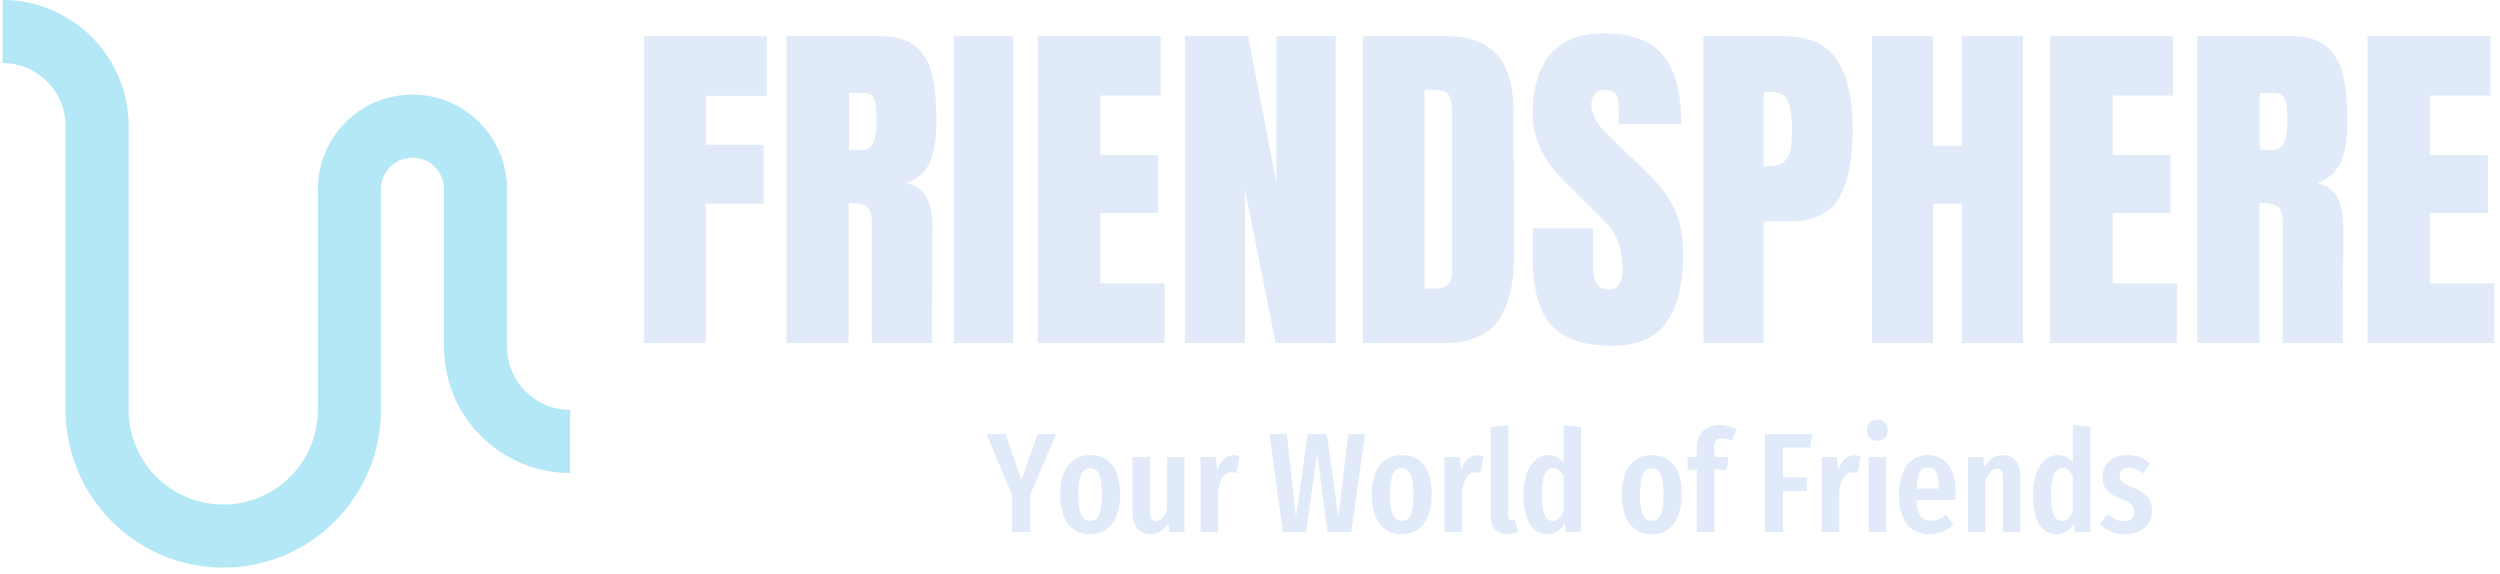
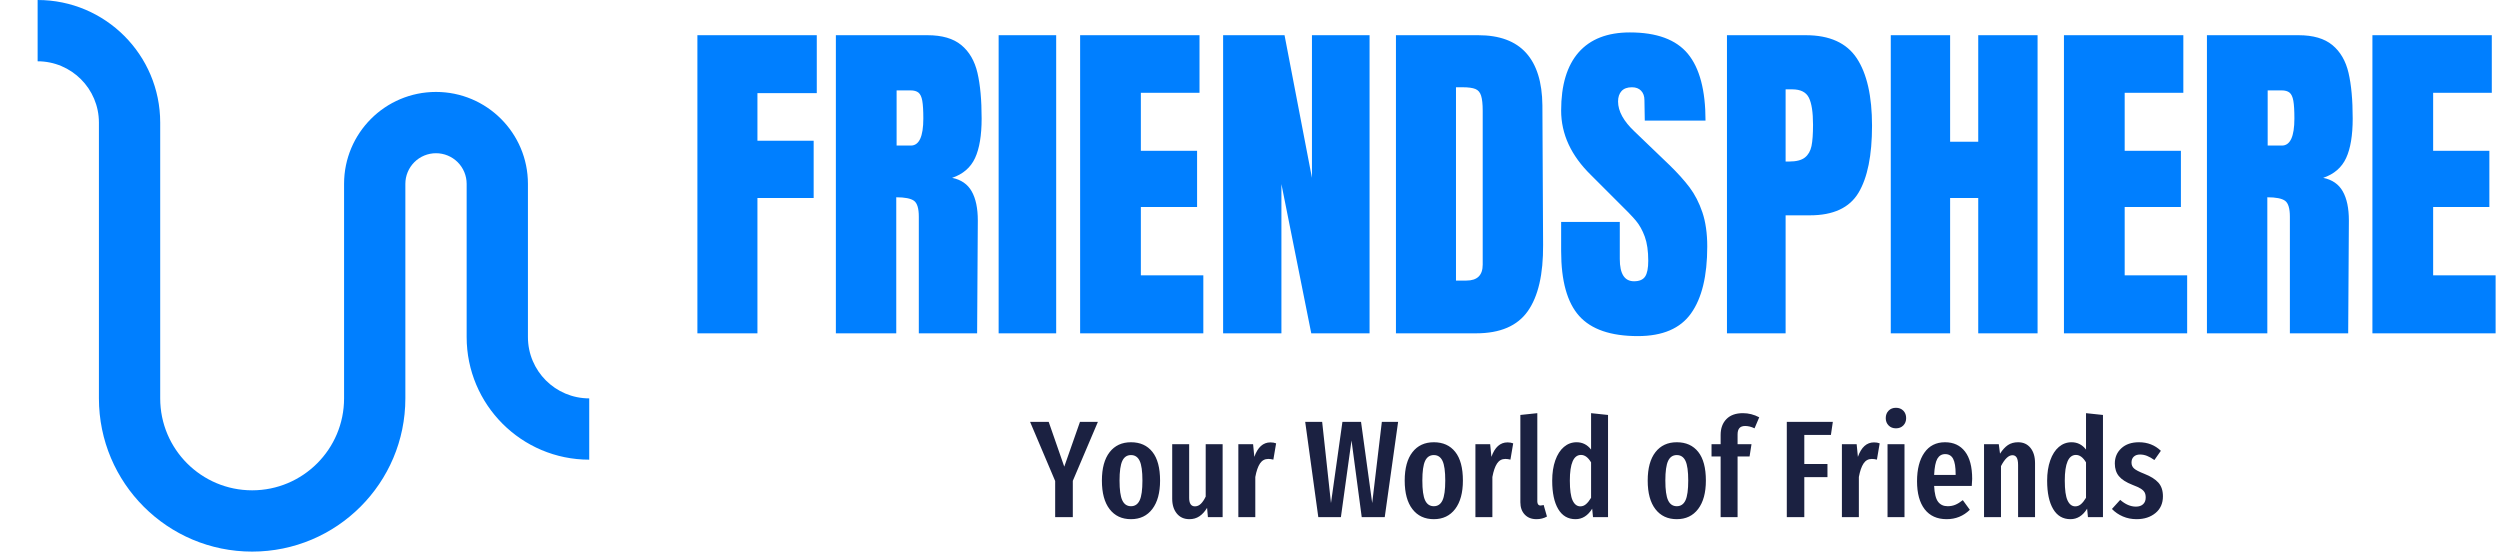
- <svg xmlns="http://www.w3.org/2000/svg" version="1.1" width="1500" height="344" viewBox="0 0 1500 344">
-   <g transform="matrix(1,0,0,1,-0.9090909,-1.722991)">
-     <svg viewBox="0 0 396 91" data-background-color="#1f299c" preserveAspectRatio="xMidYMid meet" height="344" width="1500">
-       <g id="tight-bounds" transform="matrix(1,0,0,1,0.24,0.4557912)">
-         <svg viewBox="0 0 395.52 90.088" height="90.088" width="395.52">
+ <svg xmlns="http://www.w3.org/2000/svg" version="1.1" width="1500" height="333" viewBox="0 0 1500 333">
+   <g transform="matrix(1,0,0,1,-0.9090909,-1.019885)">
+     <svg viewBox="0 0 396 88" data-background-color="#e9e2da" preserveAspectRatio="xMidYMid meet" height="333" width="1500">
+       <g id="tight-bounds" transform="matrix(1,0,0,1,0.24,0.2695192)">
+         <svg viewBox="0 0 395.52 87.461" height="87.461" width="395.52">
          <g>
-             <svg viewBox="0 0 532.597 121.311" height="90.088" width="395.52">
-               <g transform="matrix(1,0,0,1,137.0771,7.131519)">
+             <svg viewBox="0 0 548.597 121.311" height="87.461" width="395.52">
+               <g transform="matrix(1,0,0,1,153.0771,7.131519)">
                <svg viewBox="0 0 395.52 107.048" height="107.048" width="395.52">
                  <g id="textblocktransform">
                    <svg viewBox="0 0 395.52 107.048" height="107.048" width="395.52" id="textblock">
                      <g>
                        <svg viewBox="0 0 395.52 66.785" height="66.785" width="395.52">
                          <g transform="matrix(1,0,0,1,0,0)">
-                             <svg width="395.52" viewBox="1.9 -43.35 259.07 43.75" height="66.785" data-palette-color="#e1eaf9">
-                               <path d="M10.55 0L1.9 0 1.9-42.95 19.1-42.95 19.1-34.6 10.55-34.6 10.55-27.75 18.65-27.75 18.65-19.5 10.55-19.5 10.55 0ZM21.85 0L21.85-42.95 35.05-42.95Q38.2-42.95 39.92-41.53 41.65-40.1 42.25-37.52 42.85-34.95 42.85-30.95L42.85-30.95Q42.85-27.3 41.9-25.25 40.95-23.2 38.6-22.4L38.6-22.4Q40.55-22 41.42-20.45 42.3-18.9 42.3-16.25L42.3-16.25 42.2 0 33.8 0 33.8-16.8Q33.8-18.6 33.1-19.1 32.4-19.6 30.55-19.6L30.55-19.6 30.55 0 21.85 0ZM30.6-27.05L32.65-27.05Q34.45-27.05 34.45-30.95L34.45-30.95Q34.45-32.65 34.3-33.5 34.15-34.35 33.75-34.68 33.35-35 32.6-35L32.6-35 30.6-35 30.6-27.05ZM53.59 0L45.3 0 45.3-42.95 53.59-42.95 53.59 0ZM74.79 0L57.04 0 57.04-42.95 74.24-42.95 74.24-34.65 65.79-34.65 65.79-26.3 73.89-26.3 73.89-18.2 65.79-18.2 65.79-8.35 74.79-8.35 74.79 0ZM86.04 0L77.64 0 77.64-42.95 86.49-42.95 90.44-22.4 90.44-42.95 98.74-42.95 98.74 0 90.34 0 86.04-21.5 86.04 0ZM102.54 0L102.54-42.95 114.39-42.95Q118.99-42.95 121.29-40.4 123.59-37.85 123.64-32.85L123.64-32.85 123.74-12.75Q123.79-6.4 121.54-3.2 119.29 0 114.09 0L114.09 0 102.54 0ZM111.19-7.6L112.69-7.6Q115.04-7.6 115.04-9.9L115.04-9.9 115.04-32.05Q115.04-33.5 114.81-34.23 114.59-34.95 113.99-35.2 113.39-35.45 112.14-35.45L112.14-35.45 111.19-35.45 111.19-7.6ZM137.39 0.4Q131.54 0.4 128.94-2.5 126.34-5.4 126.34-11.85L126.34-11.85 126.34-16.05 134.79-16.05 134.79-10.7Q134.79-7.5 136.84-7.5L136.84-7.5Q137.99-7.5 138.44-8.18 138.89-8.85 138.89-10.45L138.89-10.45Q138.89-12.55 138.39-13.93 137.89-15.3 137.11-16.23 136.34-17.15 134.34-19.1L134.34-19.1 130.64-22.8Q126.34-27 126.34-32.1L126.34-32.1Q126.34-37.6 128.86-40.48 131.39-43.35 136.24-43.35L136.24-43.35Q142.04-43.35 144.59-40.28 147.14-37.2 147.14-30.65L147.14-30.65 138.39-30.65 138.34-33.6Q138.34-34.45 137.86-34.95 137.39-35.45 136.54-35.45L136.54-35.45Q135.54-35.45 135.04-34.9 134.54-34.35 134.54-33.4L134.54-33.4Q134.54-31.3 136.94-29.05L136.94-29.05 141.94-24.25Q143.69-22.55 144.84-21.03 145.99-19.5 146.69-17.43 147.39-15.35 147.39-12.5L147.39-12.5Q147.39-6.15 145.06-2.88 142.74 0.4 137.39 0.4L137.39 0.4ZM150.23 0L150.23-42.95 161.58-42.95Q166.73-42.95 168.93-39.63 171.13-36.3 171.13-29.9L171.13-29.9Q171.13-23.5 169.18-20.25 167.23-17 162.18-17L162.18-17 158.68-17 158.68 0 150.23 0ZM158.68-24.75L159.18-24.75Q160.73-24.75 161.46-25.33 162.18-25.9 162.41-26.98 162.63-28.05 162.63-30.05L162.63-30.05Q162.63-32.75 162.03-33.95 161.43-35.15 159.63-35.15L159.63-35.15 158.68-35.15 158.68-24.75ZM182.38 0L173.83 0 173.83-42.95 182.38-42.95 182.38-27.6 186.43-27.6 186.43-42.95 194.98-42.95 194.98 0 186.43 0 186.43-19.5 182.38-19.5 182.38 0ZM216.53 0L198.78 0 198.78-42.95 215.98-42.95 215.98-34.65 207.53-34.65 207.53-26.3 215.63-26.3 215.63-18.2 207.53-18.2 207.53-8.35 216.53-8.35 216.53 0ZM219.38 0L219.38-42.95 232.58-42.95Q235.73-42.95 237.45-41.53 239.18-40.1 239.78-37.52 240.38-34.95 240.38-30.95L240.38-30.95Q240.38-27.3 239.43-25.25 238.48-23.2 236.13-22.4L236.13-22.4Q238.08-22 238.95-20.45 239.83-18.9 239.83-16.25L239.83-16.25 239.73 0 231.33 0 231.33-16.8Q231.33-18.6 230.63-19.1 229.93-19.6 228.08-19.6L228.08-19.6 228.08 0 219.38 0ZM228.13-27.05L230.18-27.05Q231.98-27.05 231.98-30.95L231.98-30.95Q231.98-32.65 231.83-33.5 231.68-34.35 231.28-34.68 230.88-35 230.13-35L230.13-35 228.13-35 228.13-27.05ZM260.97 0L243.22 0 243.22-42.95 260.42-42.95 260.42-34.65 251.97-34.65 251.97-26.3 260.07-26.3 260.07-18.2 251.97-18.2 251.97-8.35 260.97-8.35 260.97 0Z" opacity="1" transform="matrix(1,0,0,1,0,0)" fill="#e1eaf9" class="wordmark-text-0" data-fill-palette-color="primary" id="text-0" />
+                             <svg width="395.52" viewBox="1.9 -43.35 259.07 43.75" height="66.785" data-palette-color="#007fff">
+                               <path d="M10.55 0L1.9 0 1.9-42.95 19.1-42.95 19.1-34.6 10.55-34.6 10.55-27.75 18.65-27.75 18.65-19.5 10.55-19.5 10.55 0ZM21.85 0L21.85-42.95 35.05-42.95Q38.2-42.95 39.92-41.53 41.65-40.1 42.25-37.52 42.85-34.95 42.85-30.95L42.85-30.95Q42.85-27.3 41.9-25.25 40.95-23.2 38.6-22.4L38.6-22.4Q40.55-22 41.42-20.45 42.3-18.9 42.3-16.25L42.3-16.25 42.2 0 33.8 0 33.8-16.8Q33.8-18.6 33.1-19.1 32.4-19.6 30.55-19.6L30.55-19.6 30.55 0 21.85 0ZM30.6-27.05L32.65-27.05Q34.45-27.05 34.45-30.95L34.45-30.95Q34.45-32.65 34.3-33.5 34.15-34.35 33.75-34.68 33.35-35 32.6-35L32.6-35 30.6-35 30.6-27.05ZM53.59 0L45.3 0 45.3-42.95 53.59-42.95 53.59 0ZM74.79 0L57.04 0 57.04-42.95 74.24-42.95 74.24-34.65 65.79-34.65 65.79-26.3 73.89-26.3 73.89-18.2 65.79-18.2 65.79-8.35 74.79-8.35 74.79 0ZM86.04 0L77.64 0 77.64-42.95 86.49-42.95 90.44-22.4 90.44-42.95 98.74-42.95 98.74 0 90.34 0 86.04-21.5 86.04 0ZM102.54 0L102.54-42.95 114.39-42.95Q118.99-42.95 121.29-40.4 123.59-37.85 123.64-32.85L123.64-32.85 123.74-12.75Q123.79-6.4 121.54-3.2 119.29 0 114.09 0L114.09 0 102.54 0ZM111.19-7.6L112.69-7.6Q115.04-7.6 115.04-9.9L115.04-9.9 115.04-32.05Q115.04-33.5 114.81-34.23 114.59-34.95 113.99-35.2 113.39-35.45 112.14-35.45L112.14-35.45 111.19-35.45 111.19-7.6ZM137.39 0.4Q131.54 0.4 128.94-2.5 126.34-5.4 126.34-11.85L126.34-11.85 126.34-16.05 134.79-16.05 134.79-10.7Q134.79-7.5 136.84-7.5L136.84-7.5Q137.99-7.5 138.44-8.18 138.89-8.85 138.89-10.45L138.89-10.45Q138.89-12.55 138.39-13.93 137.89-15.3 137.11-16.23 136.34-17.15 134.34-19.1L134.34-19.1 130.64-22.8Q126.34-27 126.34-32.1L126.34-32.1Q126.34-37.6 128.86-40.48 131.39-43.35 136.24-43.35L136.24-43.35Q142.04-43.35 144.59-40.28 147.14-37.2 147.14-30.65L147.14-30.65 138.39-30.65 138.34-33.6Q138.34-34.45 137.86-34.95 137.39-35.45 136.54-35.45L136.54-35.45Q135.54-35.45 135.04-34.9 134.54-34.35 134.54-33.4L134.54-33.4Q134.54-31.3 136.94-29.05L136.94-29.05 141.94-24.25Q143.69-22.55 144.84-21.03 145.99-19.5 146.69-17.43 147.39-15.35 147.39-12.5L147.39-12.5Q147.39-6.15 145.06-2.88 142.74 0.4 137.39 0.4L137.39 0.4ZM150.23 0L150.23-42.95 161.58-42.95Q166.73-42.95 168.93-39.63 171.13-36.3 171.13-29.9L171.13-29.9Q171.13-23.5 169.18-20.25 167.23-17 162.18-17L162.18-17 158.68-17 158.68 0 150.23 0ZM158.68-24.75L159.18-24.75Q160.73-24.75 161.46-25.33 162.18-25.9 162.41-26.98 162.63-28.05 162.63-30.05L162.63-30.05Q162.63-32.75 162.03-33.95 161.43-35.15 159.63-35.15L159.63-35.15 158.68-35.15 158.68-24.75ZM182.38 0L173.83 0 173.83-42.95 182.38-42.95 182.38-27.6 186.43-27.6 186.43-42.95 194.98-42.95 194.98 0 186.43 0 186.43-19.5 182.38-19.5 182.38 0ZM216.53 0L198.78 0 198.78-42.95 215.98-42.95 215.98-34.65 207.53-34.65 207.53-26.3 215.63-26.3 215.63-18.2 207.53-18.2 207.53-8.35 216.53-8.35 216.53 0ZM219.38 0L219.38-42.95 232.58-42.95Q235.73-42.95 237.45-41.53 239.18-40.1 239.78-37.52 240.38-34.95 240.38-30.95L240.38-30.95Q240.38-27.3 239.43-25.25 238.48-23.2 236.13-22.4L236.13-22.4Q238.08-22 238.95-20.45 239.83-18.9 239.83-16.25L239.83-16.25 239.73 0 231.33 0 231.33-16.8Q231.33-18.6 230.63-19.1 229.93-19.6 228.08-19.6L228.08-19.6 228.08 0 219.38 0ZM228.13-27.05L230.18-27.05Q231.98-27.05 231.98-30.95L231.98-30.95Q231.98-32.65 231.83-33.5 231.68-34.35 231.28-34.68 230.88-35 230.13-35L230.13-35 228.13-35 228.13-27.05ZM260.97 0L243.22 0 243.22-42.95 260.42-42.95 260.42-34.65 251.97-34.65 251.97-26.3 260.07-26.3 260.07-18.2 251.97-18.2 251.97-8.35 260.97-8.35 260.97 0Z" opacity="1" transform="matrix(1,0,0,1,0,0)" fill="#007fff" class="wordmark-text-0" data-fill-palette-color="primary" id="text-0" />
                            </svg>
                          </g>
                        </svg>
                      </g>
                      <g transform="matrix(1,0,0,1,73.1712,82.55137)">
                        <svg viewBox="0 0 249.178 24.496" height="24.496" width="249.178">
                          <g transform="matrix(1,0,0,1,0,0)">
-                             <svg width="249.178" viewBox="-0.25 -39.65 410.9 40.4" height="24.496" data-palette-color="#e1eaf9">
-                               <path d="M17.85-34.55L24.35-34.55 15.25-13.15 15.25 0 8.85 0 8.85-13.1-0.25-34.55 6.5-34.55 12.15-18.3 17.85-34.55ZM36.35-27.15Q41.35-27.15 44.12-23.65 46.9-20.15 46.9-13.25L46.9-13.25Q46.9-6.65 44.1-2.95 41.3 0.75 36.35 0.75L36.35 0.75Q31.4 0.75 28.6-2.88 25.8-6.5 25.8-13.25L25.8-13.25Q25.8-19.95 28.6-23.55 31.4-27.15 36.35-27.15L36.35-27.15ZM36.35-22.5Q34.2-22.5 33.2-20.38 32.2-18.25 32.2-13.25L32.2-13.25Q32.2-8.2 33.2-6.08 34.2-3.95 36.35-3.95L36.35-3.95Q38.5-3.95 39.5-6.08 40.5-8.2 40.5-13.25L40.5-13.25Q40.5-18.3 39.5-20.4 38.5-22.5 36.35-22.5L36.35-22.5ZM69.59-26.45L69.59 0 64.25 0 63.95-3.35Q62.7-1.3 61.14-0.28 59.59 0.75 57.55 0.75L57.55 0.75Q54.64 0.75 52.97-1.3 51.3-3.35 51.3-6.65L51.3-6.65 51.3-26.45 57.45-26.45 57.45-7Q57.45-3.9 59.55-3.9L59.55-3.9Q60.74-3.9 61.7-4.83 62.64-5.75 63.45-7.45L63.45-7.45 63.45-26.45 69.59-26.45ZM86.94-27.1Q88.09-27.1 88.99-26.75L88.99-26.75 87.99-20.85Q86.99-21.1 86.14-21.1L86.14-21.1Q84.24-21.1 83.14-19.45 82.04-17.8 81.44-14.55L81.44-14.55 81.44 0 75.29 0 75.29-26.45 80.64-26.45 81.09-21.85Q82.94-27.1 86.94-27.1L86.94-27.1ZM127.34-34.55L133.24-34.55 128.39 0 120.04 0 116.34-27.8 112.49 0 104.29 0 99.54-34.55 105.69-34.55 108.89-5.1 113.04-34.55 119.79-34.55 123.84-5.1 127.34-34.55ZM146.19-27.15Q151.19-27.15 153.96-23.65 156.74-20.15 156.74-13.25L156.74-13.25Q156.74-6.65 153.94-2.95 151.13 0.75 146.19 0.75L146.19 0.75Q141.24 0.75 138.44-2.88 135.63-6.5 135.63-13.25L135.63-13.25Q135.63-19.95 138.44-23.55 141.24-27.15 146.19-27.15L146.19-27.15ZM146.19-22.5Q144.03-22.5 143.03-20.38 142.03-18.25 142.03-13.25L142.03-13.25Q142.03-8.2 143.03-6.08 144.03-3.95 146.19-3.95L146.19-3.95Q148.34-3.95 149.34-6.08 150.34-8.2 150.34-13.25L150.34-13.25Q150.34-18.3 149.34-20.4 148.34-22.5 146.19-22.5L146.19-22.5ZM172.93-27.1Q174.08-27.1 174.98-26.75L174.98-26.75 173.98-20.85Q172.98-21.1 172.13-21.1L172.13-21.1Q170.23-21.1 169.13-19.45 168.03-17.8 167.43-14.55L167.43-14.55 167.43 0 161.28 0 161.28-26.45 166.63-26.45 167.08-21.85Q168.93-27.1 172.93-27.1L172.93-27.1ZM183.43 0.75Q180.73 0.75 179.16-0.93 177.58-2.6 177.58-5.4L177.58-5.4 177.58-37.05 183.73-37.7 183.73-5.65Q183.73-5 184.03-4.6 184.33-4.2 184.93-4.2L184.93-4.2Q185.28-4.2 185.61-4.3 185.93-4.4 186.03-4.4L186.03-4.4 187.23-0.2Q185.53 0.75 183.43 0.75L183.43 0.75ZM203.23-37.7L209.38-37.05 209.38 0 203.93 0 203.63-3.05Q201.28 0.75 197.58 0.75L197.58 0.75Q193.48 0.75 191.3-2.93 189.13-6.6 189.13-13.2L189.13-13.2Q189.13-17.4 190.25-20.58 191.38-23.75 193.38-25.45 195.38-27.15 197.98-27.15L197.98-27.15Q201.18-27.15 203.23-24.5L203.23-24.5 203.23-37.7ZM199.33-3.9Q200.48-3.9 201.4-4.7 202.33-5.5 203.23-7L203.23-7 203.23-19.85Q201.63-22.55 199.58-22.55L199.58-22.55Q195.53-22.55 195.53-13.25L195.53-13.25Q195.53-8.2 196.53-6.05 197.53-3.9 199.33-3.9L199.33-3.9ZM234.32-27.15Q239.32-27.15 242.1-23.65 244.87-20.15 244.87-13.25L244.87-13.25Q244.87-6.65 242.07-2.95 239.27 0.75 234.32 0.75L234.32 0.75Q229.37 0.75 226.57-2.88 223.77-6.5 223.77-13.25L223.77-13.25Q223.77-19.95 226.57-23.55 229.37-27.15 234.32-27.15L234.32-27.15ZM234.32-22.5Q232.17-22.5 231.17-20.38 230.17-18.25 230.17-13.25L230.17-13.25Q230.17-8.2 231.17-6.08 232.17-3.95 234.32-3.95L234.32-3.95Q236.47-3.95 237.47-6.08 238.47-8.2 238.47-13.25L238.47-13.25Q238.47-18.3 237.47-20.4 236.47-22.5 234.32-22.5L234.32-22.5ZM259.12-33.05Q257.72-33.05 257.05-32.3 256.37-31.55 256.37-30L256.37-30 256.37-26.45 261.42-26.45 260.72-22 256.37-22 256.37 0 250.22 0 250.22-22 246.92-22 246.92-26.45 250.22-26.45 250.22-29.8Q250.22-33.4 252.32-35.55 254.42-37.7 258.32-37.7L258.32-37.7Q261.37-37.7 264.22-36.2L264.22-36.2 262.52-32.2Q260.77-33.05 259.12-33.05L259.12-33.05ZM280.57 0L274.22 0 274.22-34.55 290.92-34.55 290.22-29.8 280.57-29.8 280.57-19.25 288.97-19.25 288.97-14.5 280.57-14.5 280.57 0ZM305.86-27.1Q307.01-27.1 307.91-26.75L307.91-26.75 306.91-20.85Q305.91-21.1 305.06-21.1L305.06-21.1Q303.16-21.1 302.06-19.45 300.96-17.8 300.36-14.55L300.36-14.55 300.36 0 294.21 0 294.21-26.45 299.56-26.45 300.01-21.85Q301.86-27.1 305.86-27.1L305.86-27.1ZM310.76-26.45L316.91-26.45 316.91 0 310.76 0 310.76-26.45ZM313.81-39.65Q315.46-39.65 316.49-38.6 317.51-37.55 317.51-35.9L317.51-35.9Q317.51-34.3 316.49-33.25 315.46-32.2 313.81-32.2L313.81-32.2Q312.16-32.2 311.14-33.25 310.11-34.3 310.11-35.9L310.11-35.9Q310.11-37.55 311.14-38.6 312.16-39.65 313.81-39.65L313.81-39.65ZM341.46-13.85Q341.46-13.4 341.31-11.3L341.31-11.3 327.66-11.3Q327.86-7.2 329.08-5.58 330.31-3.95 332.56-3.95L332.56-3.95Q334.11-3.95 335.36-4.48 336.61-5 338.06-6.15L338.06-6.15 340.61-2.65Q337.11 0.75 332.21 0.75L332.21 0.75Q327.01 0.75 324.23-2.85 321.46-6.45 321.46-13L321.46-13Q321.46-19.55 324.11-23.35 326.76-27.15 331.61-27.15L331.61-27.15Q336.26-27.15 338.86-23.78 341.46-20.4 341.46-13.85L341.46-13.85ZM335.46-15.3L335.46-15.65Q335.46-19.4 334.56-21.13 333.66-22.85 331.66-22.85L331.66-22.85Q329.81-22.85 328.83-21.18 327.86-19.5 327.66-15.3L327.66-15.3 335.46-15.3ZM358.11-27.15Q360.96-27.15 362.61-25.1 364.26-23.05 364.26-19.6L364.26-19.6 364.26 0 358.11 0 358.11-18.9Q358.11-20.8 357.58-21.63 357.06-22.45 356.06-22.45L356.06-22.45Q353.96-22.45 351.91-18.5L351.91-18.5 351.91 0 345.76 0 345.76-26.45 351.11-26.45 351.56-23Q352.91-25.1 354.43-26.13 355.96-27.15 358.11-27.15L358.11-27.15ZM382.75-37.7L388.9-37.05 388.9 0 383.45 0 383.15-3.05Q380.8 0.75 377.1 0.75L377.1 0.75Q373 0.75 370.83-2.93 368.65-6.6 368.65-13.2L368.65-13.2Q368.65-17.4 369.78-20.58 370.9-23.75 372.9-25.45 374.9-27.15 377.5-27.15L377.5-27.15Q380.7-27.15 382.75-24.5L382.75-24.5 382.75-37.7ZM378.85-3.9Q380-3.9 380.93-4.7 381.85-5.5 382.75-7L382.75-7 382.75-19.85Q381.15-22.55 379.1-22.55L379.1-22.55Q375.05-22.55 375.05-13.25L375.05-13.25Q375.05-8.2 376.05-6.05 377.05-3.9 378.85-3.9L378.85-3.9ZM401.95-27.15Q406.65-27.15 409.9-24.05L409.9-24.05 407.55-20.7Q406.15-21.7 404.9-22.2 403.65-22.7 402.35-22.7L402.35-22.7Q400.9-22.7 400.08-21.93 399.25-21.15 399.25-19.8L399.25-19.8Q399.25-18.45 400.18-17.63 401.1-16.8 403.9-15.7L403.9-15.7Q407.35-14.35 409-12.5 410.65-10.65 410.65-7.55L410.65-7.55Q410.65-3.7 407.95-1.48 405.25 0.75 401.1 0.75L401.1 0.75Q398.4 0.75 396.13-0.23 393.85-1.2 392.15-2.95L392.15-2.95 395.15-6.25Q397.95-3.8 400.85-3.8L400.85-3.8Q402.5-3.8 403.45-4.67 404.4-5.55 404.4-7.1L404.4-7.1Q404.4-8.25 404-8.97 403.6-9.7 402.6-10.33 401.6-10.95 399.6-11.7L399.6-11.7Q396.15-13.05 394.68-14.85 393.2-16.65 393.2-19.45L393.2-19.45Q393.2-22.8 395.58-24.98 397.95-27.15 401.95-27.15L401.95-27.15Z" opacity="1" transform="matrix(1,0,0,1,0,0)" fill="#e1eaf9" class="slogan-text-1" data-fill-palette-color="secondary" id="text-1" />
+                             <svg width="249.178" viewBox="-0.25 -39.65 410.9 40.4" height="24.496" data-palette-color="#1b2141">
+                               <path d="M17.85-34.55L24.35-34.55 15.25-13.15 15.25 0 8.85 0 8.85-13.1-0.25-34.55 6.5-34.55 12.15-18.3 17.85-34.55ZM36.35-27.15Q41.35-27.15 44.12-23.65 46.9-20.15 46.9-13.25L46.9-13.25Q46.9-6.65 44.1-2.95 41.3 0.75 36.35 0.75L36.35 0.75Q31.4 0.75 28.6-2.88 25.8-6.5 25.8-13.25L25.8-13.25Q25.8-19.95 28.6-23.55 31.4-27.15 36.35-27.15L36.35-27.15ZM36.35-22.5Q34.2-22.5 33.2-20.38 32.2-18.25 32.2-13.25L32.2-13.25Q32.2-8.2 33.2-6.08 34.2-3.95 36.35-3.95L36.35-3.95Q38.5-3.95 39.5-6.08 40.5-8.2 40.5-13.25L40.5-13.25Q40.5-18.3 39.5-20.4 38.5-22.5 36.35-22.5L36.35-22.5ZM69.59-26.45L69.59 0 64.25 0 63.95-3.35Q62.7-1.3 61.14-0.28 59.59 0.75 57.55 0.75L57.55 0.75Q54.64 0.75 52.97-1.3 51.3-3.35 51.3-6.65L51.3-6.65 51.3-26.45 57.45-26.45 57.45-7Q57.45-3.9 59.55-3.9L59.55-3.9Q60.74-3.9 61.7-4.83 62.64-5.75 63.45-7.45L63.45-7.45 63.45-26.45 69.59-26.45ZM86.94-27.1Q88.09-27.1 88.99-26.75L88.99-26.75 87.99-20.85Q86.99-21.1 86.14-21.1L86.14-21.1Q84.24-21.1 83.14-19.45 82.04-17.8 81.44-14.55L81.44-14.55 81.44 0 75.29 0 75.29-26.45 80.64-26.45 81.09-21.85Q82.94-27.1 86.94-27.1L86.94-27.1ZM127.34-34.55L133.24-34.55 128.39 0 120.04 0 116.34-27.8 112.49 0 104.29 0 99.54-34.55 105.69-34.55 108.89-5.1 113.04-34.55 119.79-34.55 123.84-5.1 127.34-34.55ZM146.19-27.15Q151.19-27.15 153.96-23.65 156.74-20.15 156.74-13.25L156.74-13.25Q156.74-6.65 153.94-2.95 151.13 0.75 146.19 0.75L146.19 0.75Q141.24 0.75 138.44-2.88 135.63-6.5 135.63-13.25L135.63-13.25Q135.63-19.95 138.44-23.55 141.24-27.15 146.19-27.15L146.19-27.15ZM146.19-22.5Q144.03-22.5 143.03-20.38 142.03-18.25 142.03-13.25L142.03-13.25Q142.03-8.2 143.03-6.08 144.03-3.95 146.19-3.95L146.19-3.95Q148.34-3.95 149.34-6.08 150.34-8.2 150.34-13.25L150.34-13.25Q150.34-18.3 149.34-20.4 148.34-22.5 146.19-22.5L146.19-22.5ZM172.93-27.1Q174.08-27.1 174.98-26.75L174.98-26.75 173.98-20.85Q172.98-21.1 172.13-21.1L172.13-21.1Q170.23-21.1 169.13-19.45 168.03-17.8 167.43-14.55L167.43-14.55 167.43 0 161.28 0 161.28-26.45 166.63-26.45 167.08-21.85Q168.93-27.1 172.93-27.1L172.93-27.1ZM183.43 0.75Q180.73 0.75 179.16-0.93 177.58-2.6 177.58-5.4L177.58-5.4 177.58-37.05 183.73-37.7 183.73-5.65Q183.73-5 184.03-4.6 184.33-4.2 184.93-4.2L184.93-4.2Q185.28-4.2 185.61-4.3 185.93-4.4 186.03-4.4L186.03-4.4 187.23-0.2Q185.53 0.75 183.43 0.75L183.43 0.75ZM203.23-37.7L209.38-37.05 209.38 0 203.93 0 203.63-3.05Q201.28 0.75 197.58 0.75L197.58 0.75Q193.48 0.75 191.3-2.93 189.13-6.6 189.13-13.2L189.13-13.2Q189.13-17.4 190.25-20.58 191.38-23.75 193.38-25.45 195.38-27.15 197.98-27.15L197.98-27.15Q201.18-27.15 203.23-24.5L203.23-24.5 203.23-37.7ZM199.33-3.9Q200.48-3.9 201.4-4.7 202.33-5.5 203.23-7L203.23-7 203.23-19.85Q201.63-22.55 199.58-22.55L199.58-22.55Q195.53-22.55 195.53-13.25L195.53-13.25Q195.53-8.2 196.53-6.05 197.53-3.9 199.33-3.9L199.33-3.9ZM234.32-27.15Q239.32-27.15 242.1-23.65 244.87-20.15 244.87-13.25L244.87-13.25Q244.87-6.65 242.07-2.95 239.27 0.75 234.32 0.75L234.32 0.75Q229.37 0.75 226.57-2.88 223.77-6.5 223.77-13.25L223.77-13.25Q223.77-19.95 226.57-23.55 229.37-27.15 234.32-27.15L234.32-27.15ZM234.32-22.5Q232.17-22.5 231.17-20.38 230.17-18.25 230.17-13.25L230.17-13.25Q230.17-8.2 231.17-6.08 232.17-3.95 234.32-3.95L234.32-3.95Q236.47-3.95 237.47-6.08 238.47-8.2 238.47-13.25L238.47-13.25Q238.47-18.3 237.47-20.4 236.47-22.5 234.32-22.5L234.32-22.5ZM259.12-33.05Q257.72-33.05 257.05-32.3 256.37-31.55 256.37-30L256.37-30 256.37-26.45 261.42-26.45 260.72-22 256.37-22 256.37 0 250.22 0 250.22-22 246.92-22 246.92-26.45 250.22-26.45 250.22-29.8Q250.22-33.4 252.32-35.55 254.42-37.7 258.32-37.7L258.32-37.7Q261.37-37.7 264.22-36.2L264.22-36.2 262.52-32.2Q260.77-33.05 259.12-33.05L259.12-33.05ZM280.57 0L274.22 0 274.22-34.55 290.92-34.55 290.22-29.8 280.57-29.8 280.57-19.25 288.97-19.25 288.97-14.5 280.57-14.5 280.57 0ZM305.86-27.1Q307.01-27.1 307.91-26.75L307.91-26.75 306.91-20.85Q305.91-21.1 305.06-21.1L305.06-21.1Q303.16-21.1 302.06-19.45 300.96-17.8 300.36-14.55L300.36-14.55 300.36 0 294.21 0 294.21-26.45 299.56-26.45 300.01-21.85Q301.86-27.1 305.86-27.1L305.86-27.1ZM310.76-26.45L316.91-26.45 316.91 0 310.76 0 310.76-26.45ZM313.81-39.65Q315.46-39.65 316.49-38.6 317.51-37.55 317.51-35.9L317.51-35.9Q317.51-34.3 316.49-33.25 315.46-32.2 313.81-32.2L313.81-32.2Q312.16-32.2 311.14-33.25 310.11-34.3 310.11-35.9L310.11-35.9Q310.11-37.55 311.14-38.6 312.16-39.65 313.81-39.65L313.81-39.65ZM341.46-13.85Q341.46-13.4 341.31-11.3L341.31-11.3 327.66-11.3Q327.86-7.2 329.08-5.58 330.31-3.95 332.56-3.95L332.56-3.95Q334.11-3.95 335.36-4.48 336.61-5 338.06-6.15L338.06-6.15 340.61-2.65Q337.11 0.75 332.21 0.75L332.21 0.75Q327.01 0.75 324.23-2.85 321.46-6.45 321.46-13L321.46-13Q321.46-19.55 324.11-23.35 326.76-27.15 331.61-27.15L331.61-27.15Q336.26-27.15 338.86-23.78 341.46-20.4 341.46-13.85L341.46-13.85ZM335.46-15.3L335.46-15.65Q335.46-19.4 334.56-21.13 333.66-22.85 331.66-22.85L331.66-22.85Q329.81-22.85 328.83-21.18 327.86-19.5 327.66-15.3L327.66-15.3 335.46-15.3ZM358.11-27.15Q360.96-27.15 362.61-25.1 364.26-23.05 364.26-19.6L364.26-19.6 364.26 0 358.11 0 358.11-18.9Q358.11-20.8 357.58-21.63 357.06-22.45 356.06-22.45L356.06-22.45Q353.96-22.45 351.91-18.5L351.91-18.5 351.91 0 345.76 0 345.76-26.45 351.11-26.45 351.56-23Q352.91-25.1 354.43-26.13 355.96-27.15 358.11-27.15L358.11-27.15ZM382.75-37.7L388.9-37.05 388.9 0 383.45 0 383.15-3.05Q380.8 0.75 377.1 0.75L377.1 0.75Q373 0.75 370.83-2.93 368.65-6.6 368.65-13.2L368.65-13.2Q368.65-17.4 369.78-20.58 370.9-23.75 372.9-25.45 374.9-27.15 377.5-27.15L377.5-27.15Q380.7-27.15 382.75-24.5L382.75-24.5 382.75-37.7ZM378.85-3.9Q380-3.9 380.93-4.7 381.85-5.5 382.75-7L382.75-7 382.75-19.85Q381.15-22.55 379.1-22.55L379.1-22.55Q375.05-22.55 375.05-13.25L375.05-13.25Q375.05-8.2 376.05-6.05 377.05-3.9 378.85-3.9L378.85-3.9ZM401.95-27.15Q406.65-27.15 409.9-24.05L409.9-24.05 407.55-20.7Q406.15-21.7 404.9-22.2 403.65-22.7 402.35-22.7L402.35-22.7Q400.9-22.7 400.08-21.93 399.25-21.15 399.25-19.8L399.25-19.8Q399.25-18.45 400.18-17.63 401.1-16.8 403.9-15.7L403.9-15.7Q407.35-14.35 409-12.5 410.65-10.65 410.65-7.55L410.65-7.55Q410.65-3.7 407.95-1.48 405.25 0.75 401.1 0.75L401.1 0.75Q398.4 0.75 396.13-0.23 393.85-1.2 392.15-2.95L392.15-2.95 395.15-6.25Q397.95-3.8 400.85-3.8L400.85-3.8Q402.5-3.8 403.45-4.67 404.4-5.55 404.4-7.1L404.4-7.1Q404.4-8.25 404-8.97 403.6-9.7 402.6-10.33 401.6-10.95 399.6-11.7L399.6-11.7Q396.15-13.05 394.68-14.85 393.2-16.65 393.2-19.45L393.2-19.45Q393.2-22.8 395.58-24.98 397.95-27.15 401.95-27.15L401.95-27.15Z" opacity="1" transform="matrix(1,0,0,1,0,0)" fill="#1b2141" class="slogan-text-1" data-fill-palette-color="secondary" id="text-1" />
                            </svg>
                          </g>
                        </svg>
                      </g>
                    </svg>
                  </g>
                </svg>
              </g>
              <g>
-                 <svg viewBox="0 0 121.311 121.311" height="121.311" width="121.311">
+                 <svg viewBox="0 0 137.311 121.311" height="121.311" width="137.311">
                  <g>
-                     <svg version="1.0" x="0" y="0" viewBox="20 20 60 60" enable-background="new 0 0 100 100" xml:space="preserve" height="121.311" width="121.311" class="icon-icon-0" data-fill-palette-color="accent" id="icon-0">
-                       <path d="M20 26.667A6.67 6.67 0 0 1 26.667 33.334V63.334C26.667 72.539 34.128 80 43.333 80S60 72.539 60 63.334V40A3.33 3.33 0 0 1 63.333 36.667 3.33 3.33 0 0 1 66.667 40V56.666C66.667 64.023 72.637 70 80 70V63.334A6.67 6.67 0 0 1 73.333 56.666V40C73.333 34.476 68.854 30 63.333 30S53.333 34.476 53.333 40V63.334C53.333 68.857 48.854 73.334 43.333 73.334S33.333 68.857 33.333 63.334V33.334C33.333 25.973 27.363 20 20 20z" fill="#b5e8f6" data-fill-palette-color="accent" />
+                     <svg version="1.0" x="8" y="0" viewBox="20 20 60 60" enable-background="new 0 0 100 100" xml:space="preserve" height="121.311" width="121.311" class="icon-icon-0" data-fill-palette-color="accent" id="icon-0">
+                       <path d="M20 26.667A6.67 6.67 0 0 1 26.667 33.334V63.334C26.667 72.539 34.128 80 43.333 80S60 72.539 60 63.334V40A3.33 3.33 0 0 1 63.333 36.667 3.33 3.33 0 0 1 66.667 40V56.666C66.667 64.023 72.637 70 80 70V63.334A6.67 6.67 0 0 1 73.333 56.666V40C73.333 34.476 68.854 30 63.333 30S53.333 34.476 53.333 40V63.334C53.333 68.857 48.854 73.334 43.333 73.334S33.333 68.857 33.333 63.334V33.334C33.333 25.973 27.363 20 20 20z" fill="#007fff" data-fill-palette-color="accent" />
                    </svg>
                  </g>
                </svg>
              </g>
            </svg>
          </g>
          <defs />
        </svg>
-         <rect width="395.52" height="90.088" fill="none" stroke="none" visibility="hidden" />
+         <rect width="395.52" height="87.461" fill="none" stroke="none" visibility="hidden" />
      </g>
    </svg>
  </g>
</svg>
